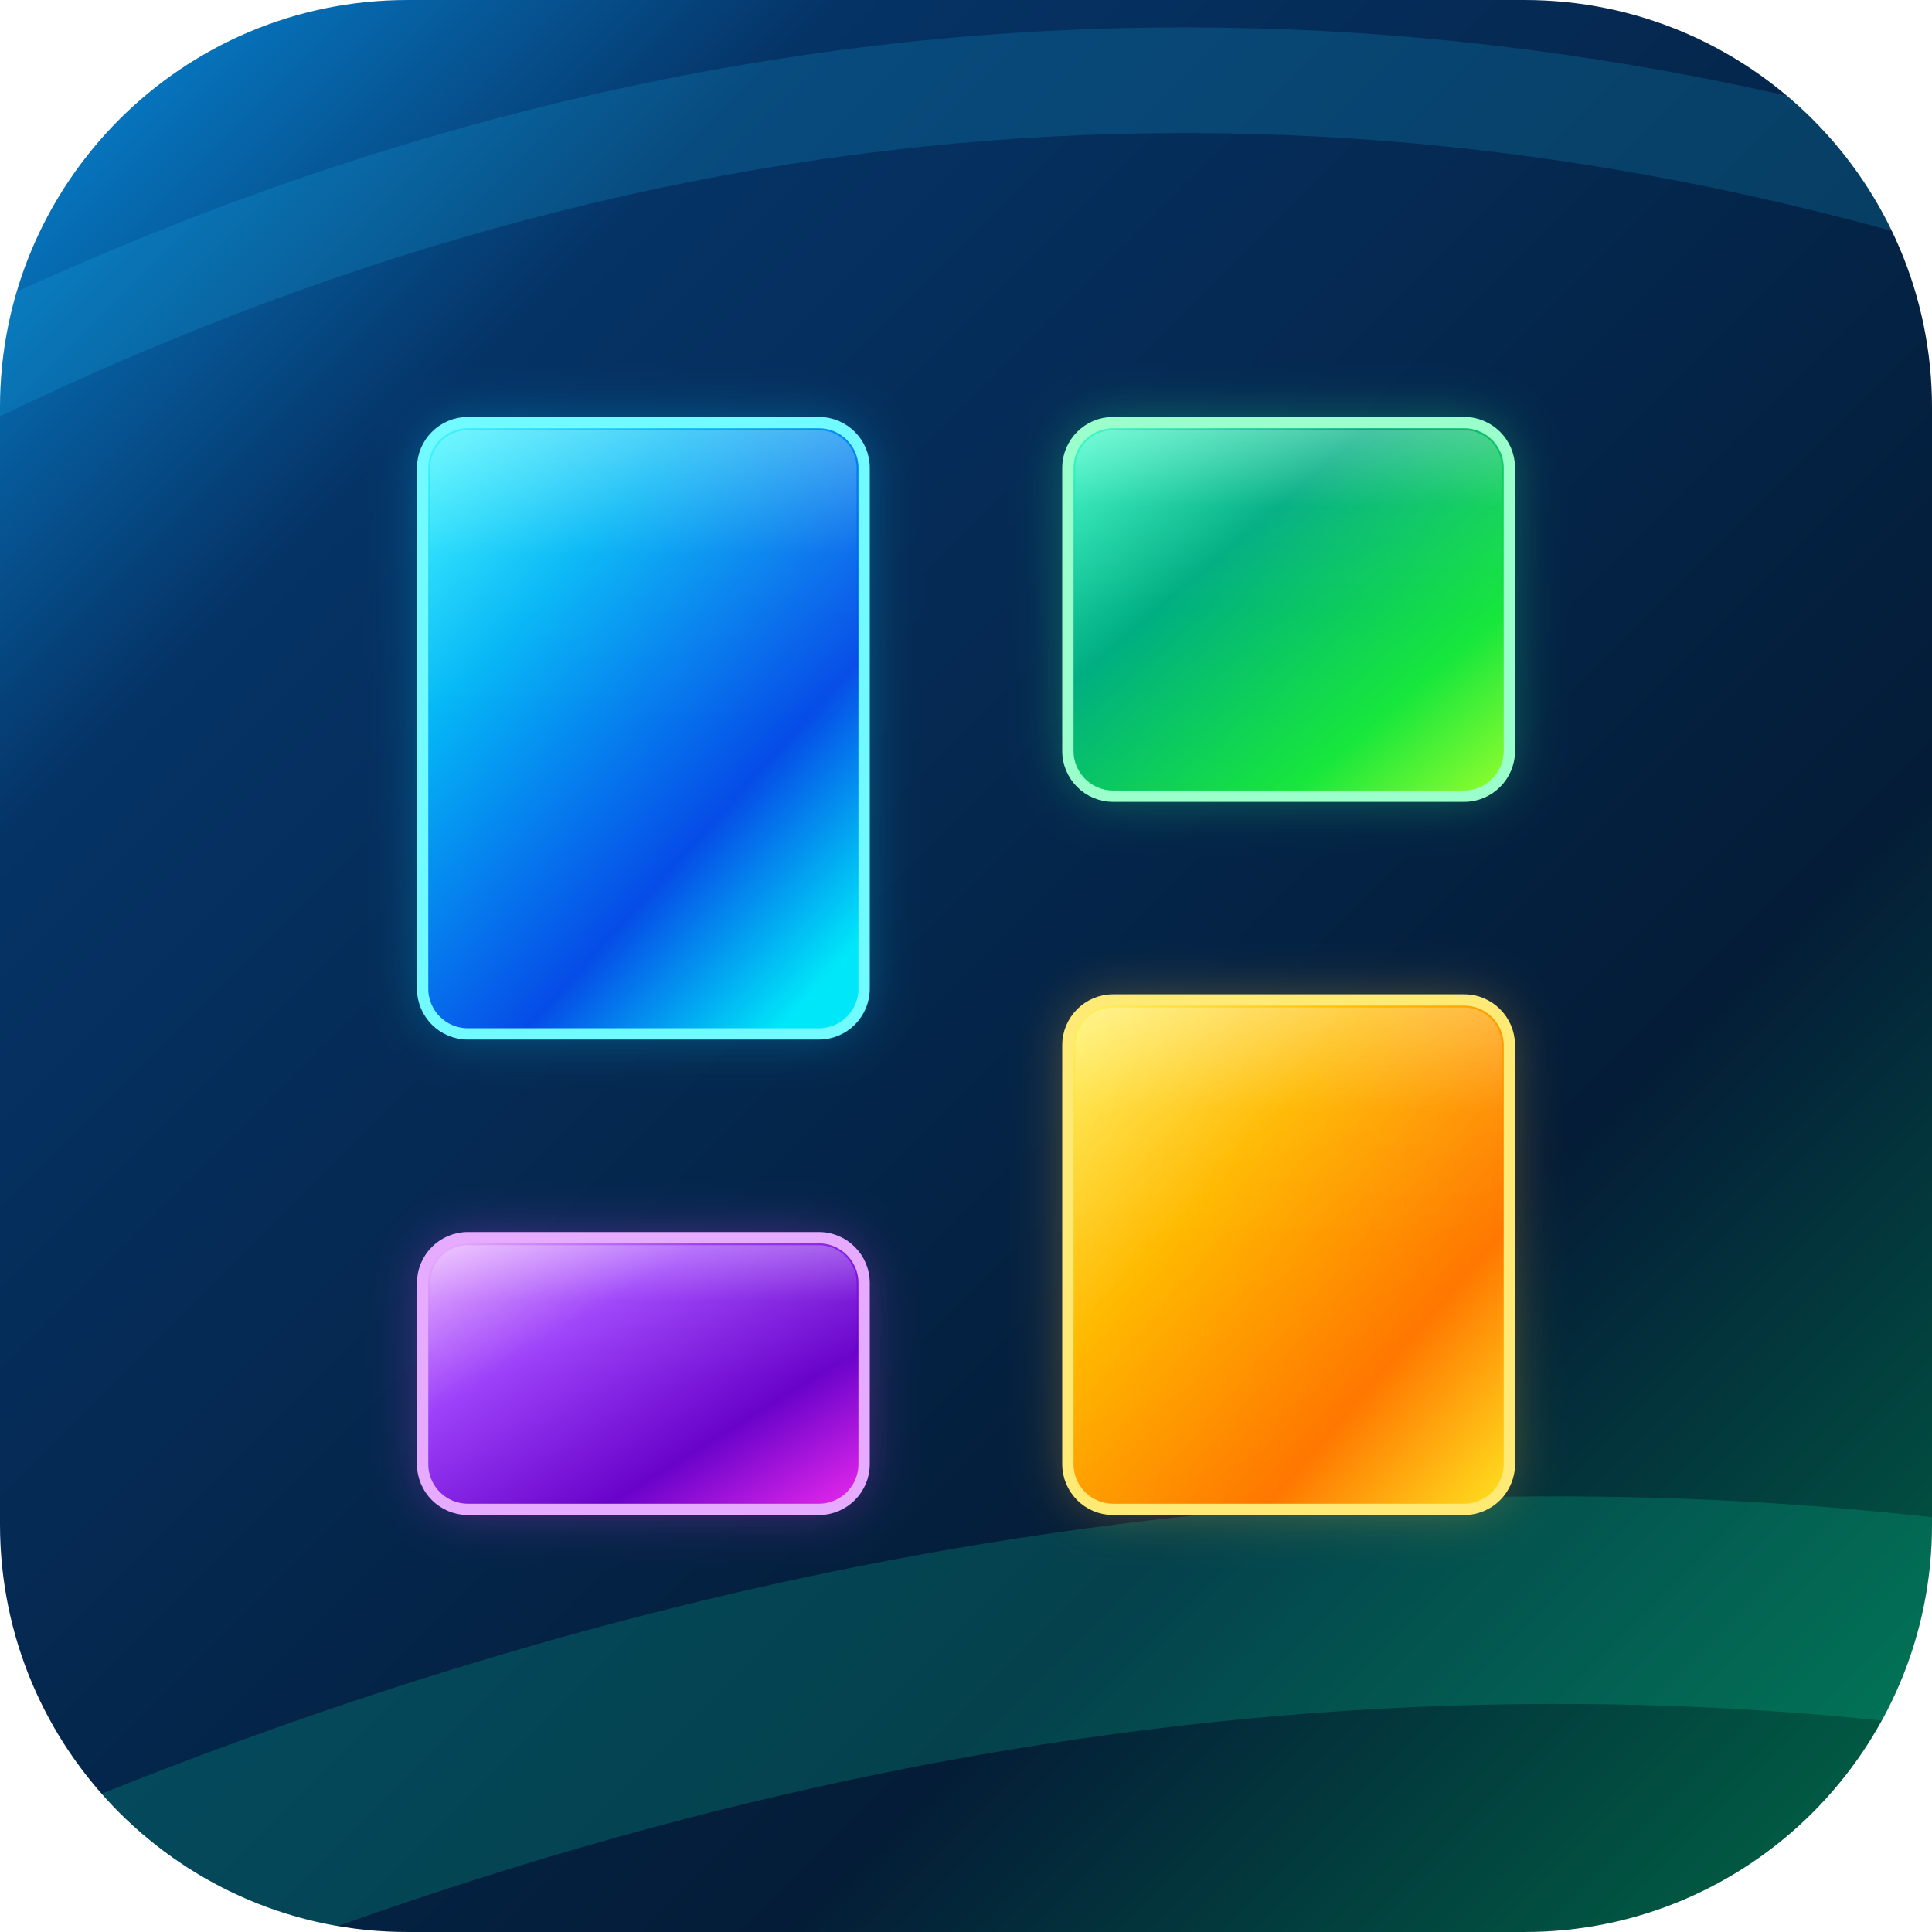
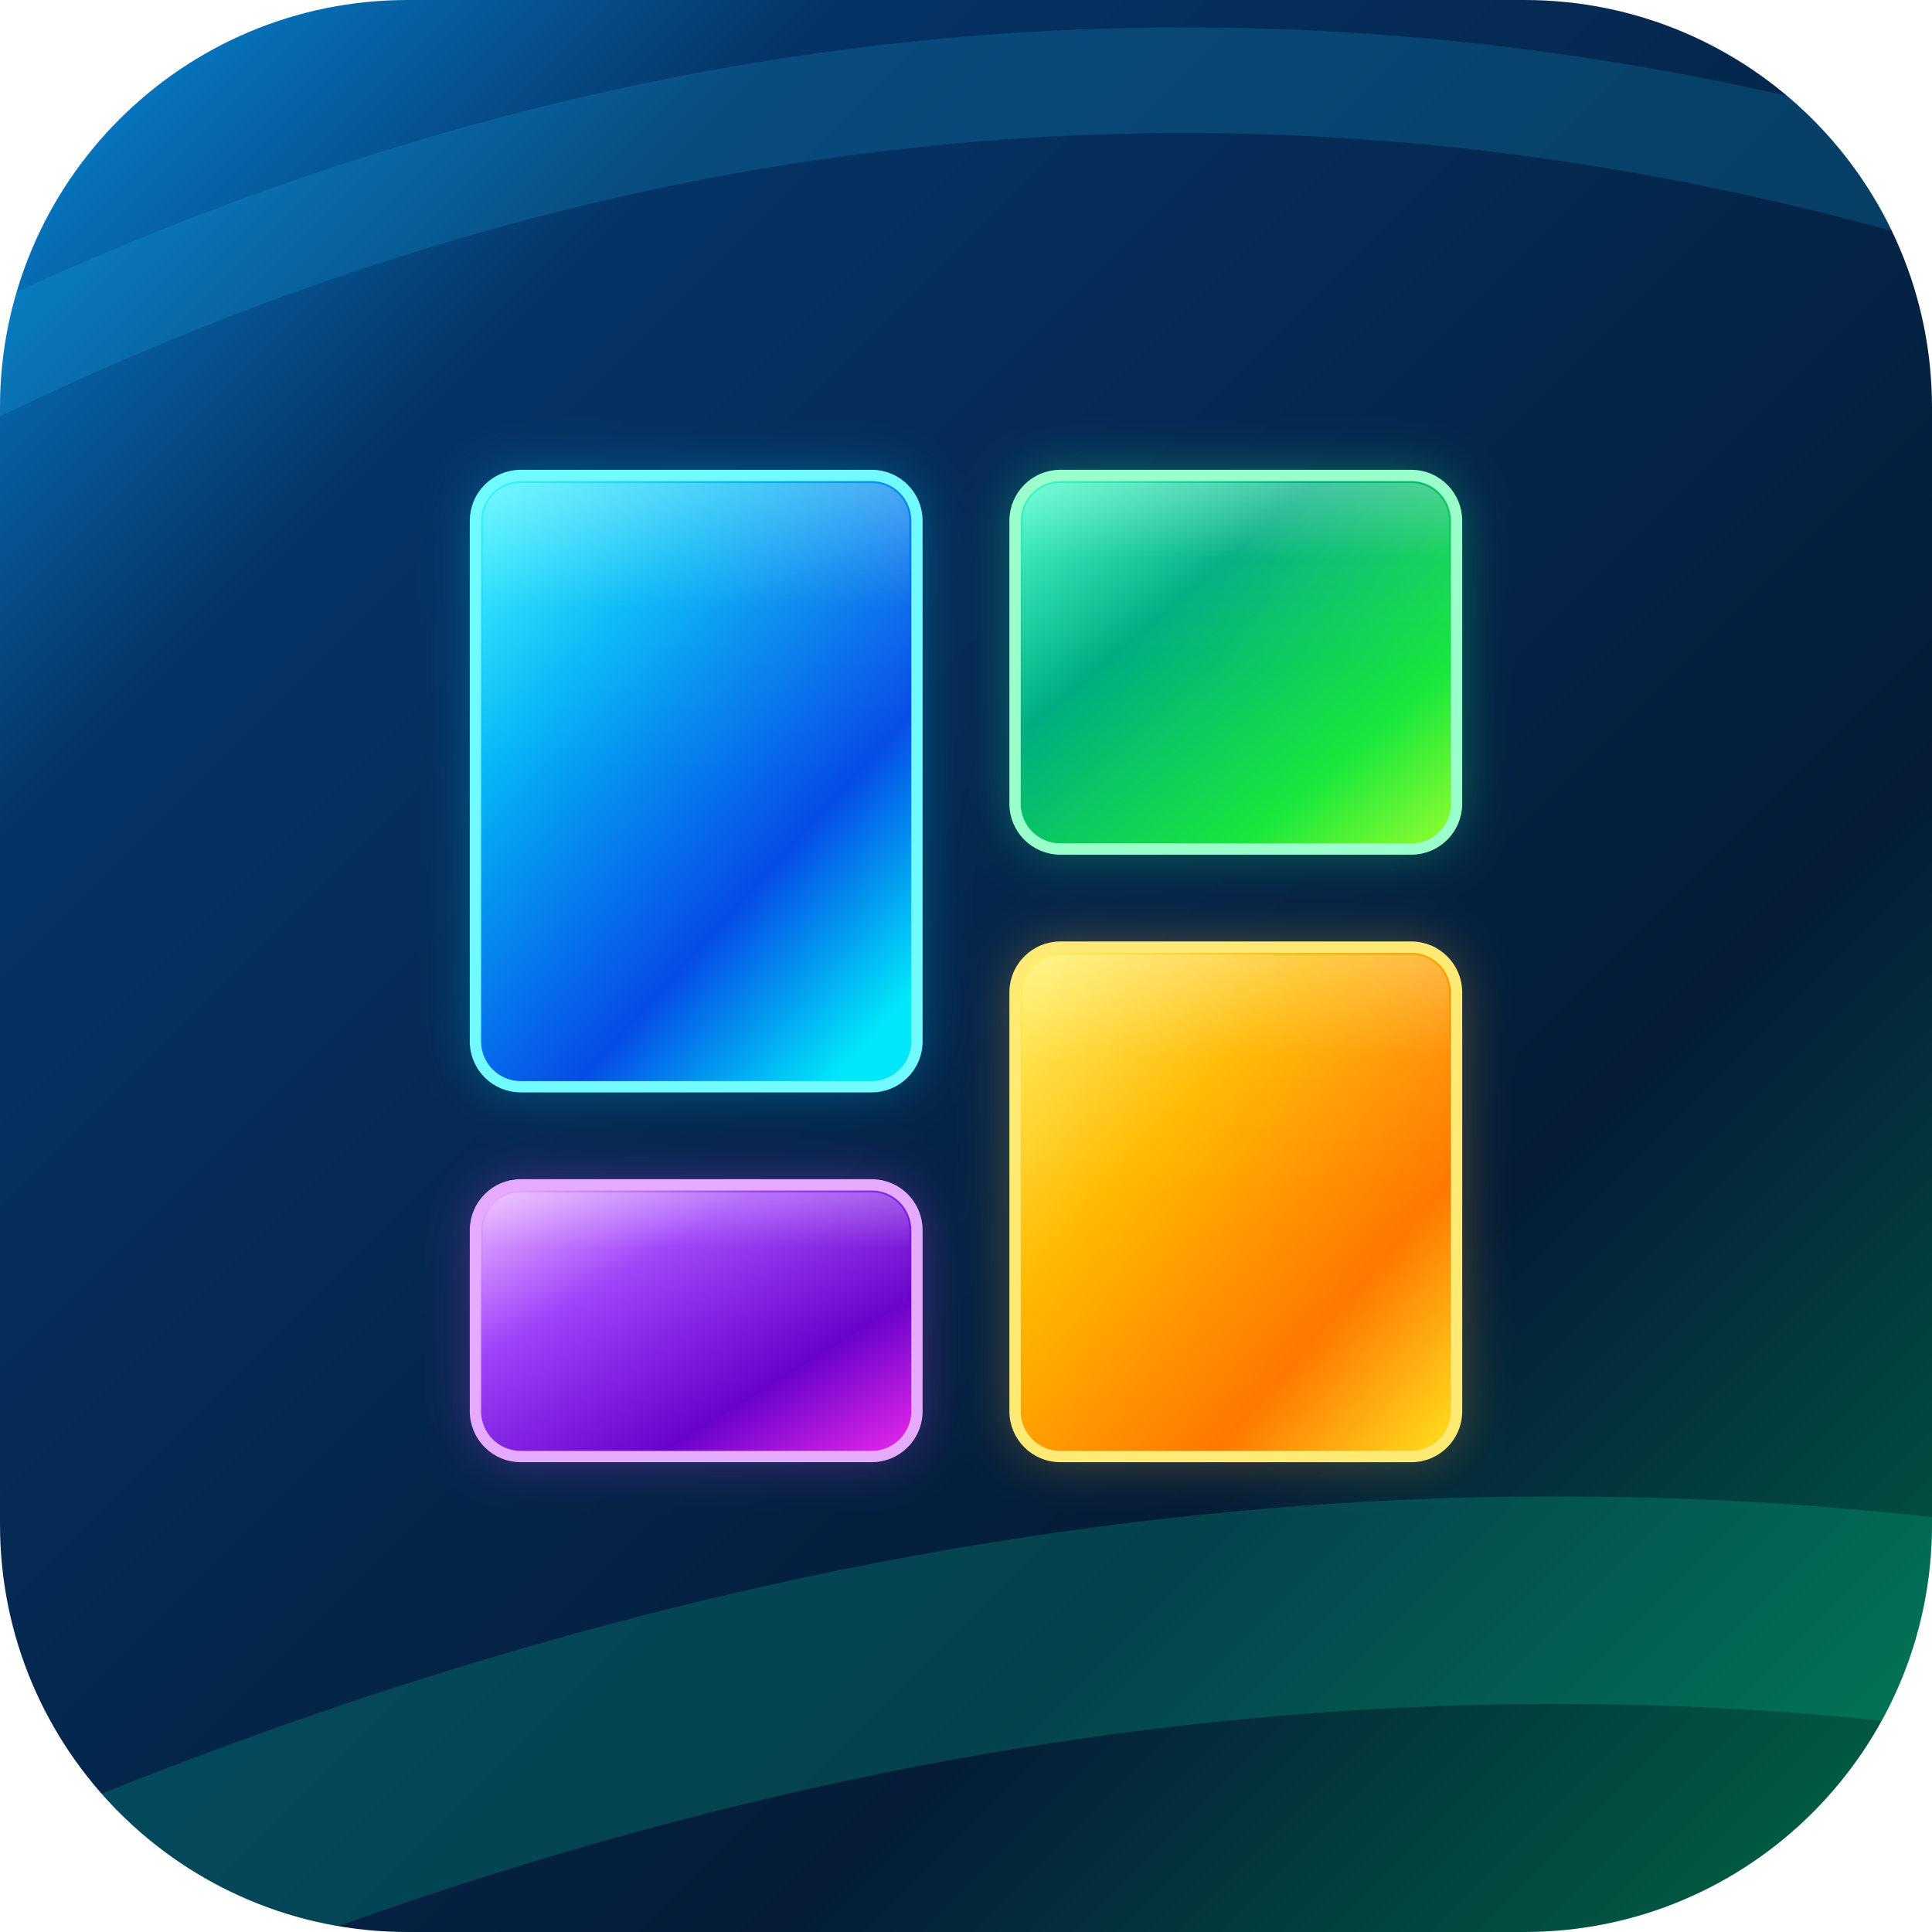
<svg xmlns="http://www.w3.org/2000/svg" width="512" height="512" viewBox="0 0 512 512">
  <defs>
    <linearGradient id="bg" x1="0" y1="0" x2="1" y2="1">
      <stop stop-color="#078fe1" />
      <stop offset=".22" stop-color="#053366" />
      <stop offset=".7" stop-color="#041c37" />
      <stop offset="1" stop-color="#006a46" />
    </linearGradient>
    <linearGradient id="b" x1="0" y1="0" x2=".8" y2="1">
      <stop stop-color="#42faff" />
      <stop offset=".3" stop-color="#05b8f6" />
      <stop offset=".72" stop-color="#064ce7" />
      <stop offset="1" stop-color="#00e7f9" />
    </linearGradient>
    <linearGradient id="g" x1="0" y1="0" x2="1" y2="1">
      <stop stop-color="#46ffcf" />
      <stop offset=".35" stop-color="#00ae82" />
      <stop offset=".75" stop-color="#17e73c" />
      <stop offset="1" stop-color="#98ff2d" />
    </linearGradient>
    <linearGradient id="p" x1="0" y1="0" x2="1" y2="1">
      <stop stop-color="#efbbff" />
      <stop offset=".33" stop-color="#9d42fa" />
      <stop offset=".7" stop-color="#6903ca" />
      <stop offset="1" stop-color="#f02aee" />
    </linearGradient>
    <linearGradient id="o" x1="0" y1="0" x2="1" y2="1">
      <stop stop-color="#fff568" />
      <stop offset=".35" stop-color="#ffb900" />
      <stop offset=".72" stop-color="#ff7700" />
      <stop offset="1" stop-color="#ffe521" />
    </linearGradient>
    <linearGradient id="shine" x1="0" y1="0" x2="0" y2="1">
      <stop stop-color="#ffffff" stop-opacity=".65" />
      <stop offset=".42" stop-color="#ffffff" stop-opacity=".08" />
      <stop offset="1" stop-color="#ffffff" stop-opacity="0" />
    </linearGradient>
    <filter id="shadow" x="-30%" y="-30%" width="160%" height="160%">
      <feGaussianBlur stdDeviation="7" />
    </filter>
    <clipPath id="round">
      <rect width="512" height="512" rx="108" />
    </clipPath>
  </defs>
  <g clip-path="url(#round)">
    <rect width="512" height="512" fill="url(#bg)" />
    <path d="M-40 115Q240-35 530 55" fill="none" stroke="#19caff" stroke-opacity=".16" stroke-width="28" />
    <path d="M-30 530Q270 390 550 435" fill="none" stroke="#06ecb0" stroke-opacity=".18" stroke-width="55" />
    <g opacity=".35" filter="url(#shadow)">
-       <rect x="112" y="112" width="117" height="162" rx="12" fill="#00caff" />
-       <rect x="283" y="112" width="117" height="99" rx="12" fill="#24ff90" />
-       <rect x="112" y="328" width="117" height="72" rx="12" fill="#db40ff" />
-       <rect x="283" y="265" width="117" height="135" rx="12" fill="#ffb526" />
+       <rect x="126" y="126" width="117" height="162" rx="12" fill="#00caff" />
+       <rect x="269" y="126" width="117" height="99" rx="12" fill="#24ff90" />
+       <rect x="126" y="314" width="117" height="72" rx="12" fill="#db40ff" />
+       <rect x="269" y="251" width="117" height="135" rx="12" fill="#ffb526" />
    </g>
-     <rect x="112" y="112" width="117" height="162" rx="12" fill="url(#b)" stroke="#71faff" stroke-width="3" />
-     <rect x="283" y="112" width="117" height="99" rx="12" fill="url(#g)" stroke="#9bffcc" stroke-width="3" />
-     <rect x="112" y="328" width="117" height="72" rx="12" fill="url(#p)" stroke="#e6aaff" stroke-width="3" />
-     <rect x="283" y="265" width="117" height="135" rx="12" fill="url(#o)" stroke="#ffea76" stroke-width="3" />
-     <rect x="114" y="114" width="113" height="78" rx="10" fill="url(#shine)" opacity=".42" />
-     <rect x="285" y="114" width="113" height="48" rx="10" fill="url(#shine)" opacity=".42" />
-     <rect x="114" y="330" width="113" height="35" rx="10" fill="url(#shine)" opacity=".42" />
-     <rect x="285" y="267" width="113" height="65" rx="10" fill="url(#shine)" opacity=".42" />
+     <rect x="126" y="126" width="117" height="162" rx="12" fill="url(#b)" stroke="#71faff" stroke-width="3" />
+     <rect x="269" y="126" width="117" height="99" rx="12" fill="url(#g)" stroke="#9bffcc" stroke-width="3" />
+     <rect x="126" y="314" width="117" height="72" rx="12" fill="url(#p)" stroke="#e6aaff" stroke-width="3" />
+     <rect x="269" y="251" width="117" height="135" rx="12" fill="url(#o)" stroke="#ffea76" stroke-width="3" />
+     <rect x="128" y="128" width="113" height="78" rx="10" fill="url(#shine)" opacity=".42" />
+     <rect x="271" y="128" width="113" height="48" rx="10" fill="url(#shine)" opacity=".42" />
+     <rect x="128" y="316" width="113" height="35" rx="10" fill="url(#shine)" opacity=".42" />
+     <rect x="271" y="253" width="113" height="65" rx="10" fill="url(#shine)" opacity=".42" />
  </g>
</svg>
